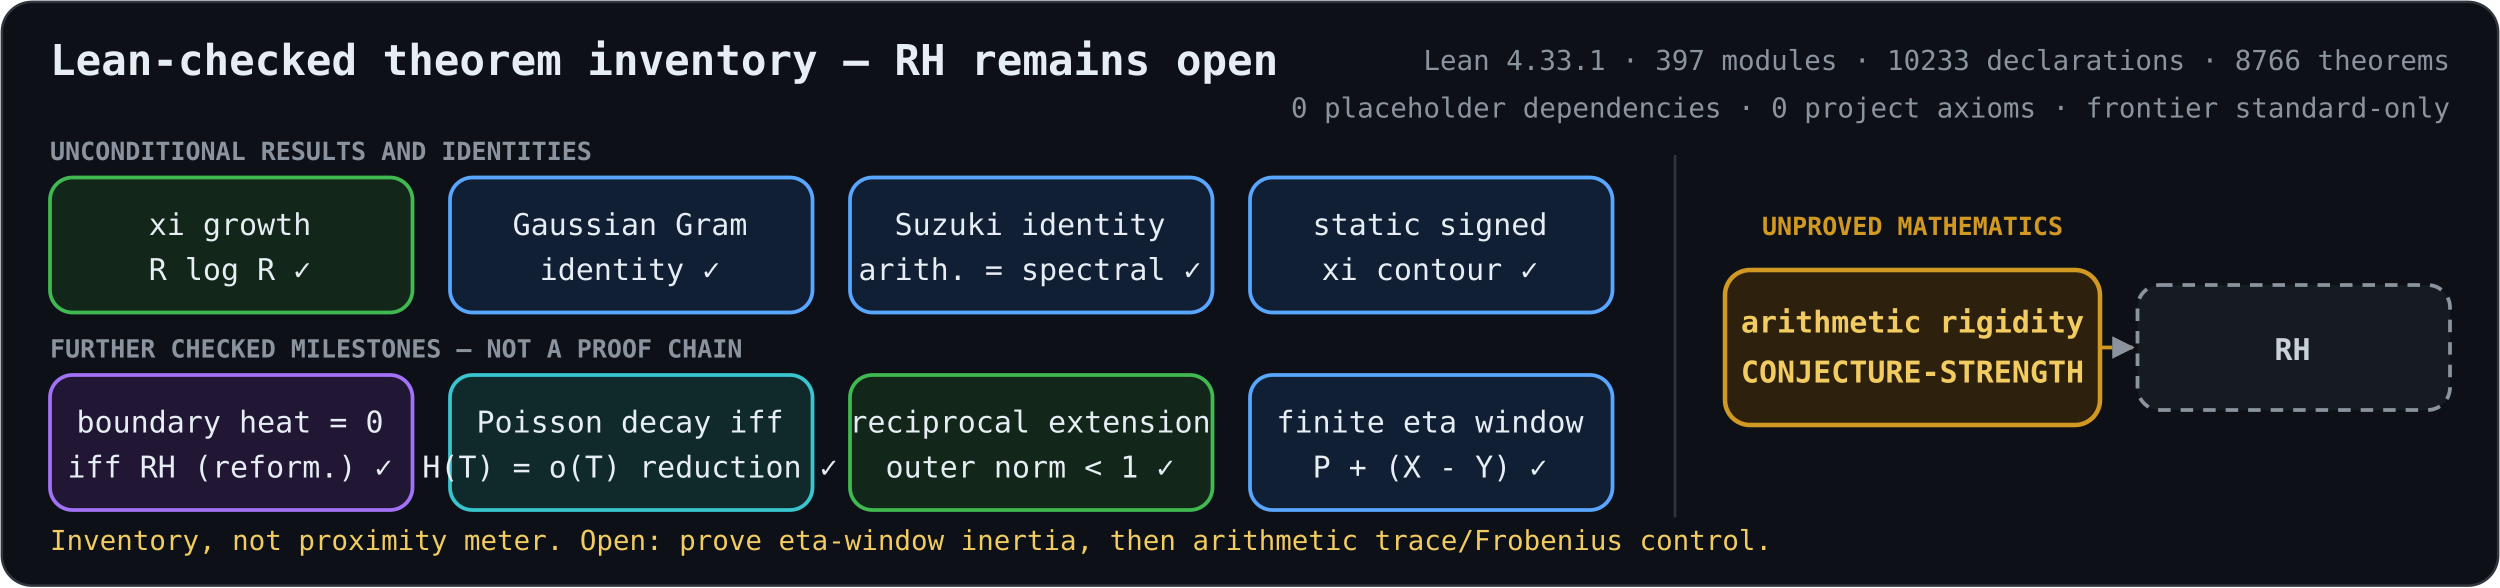
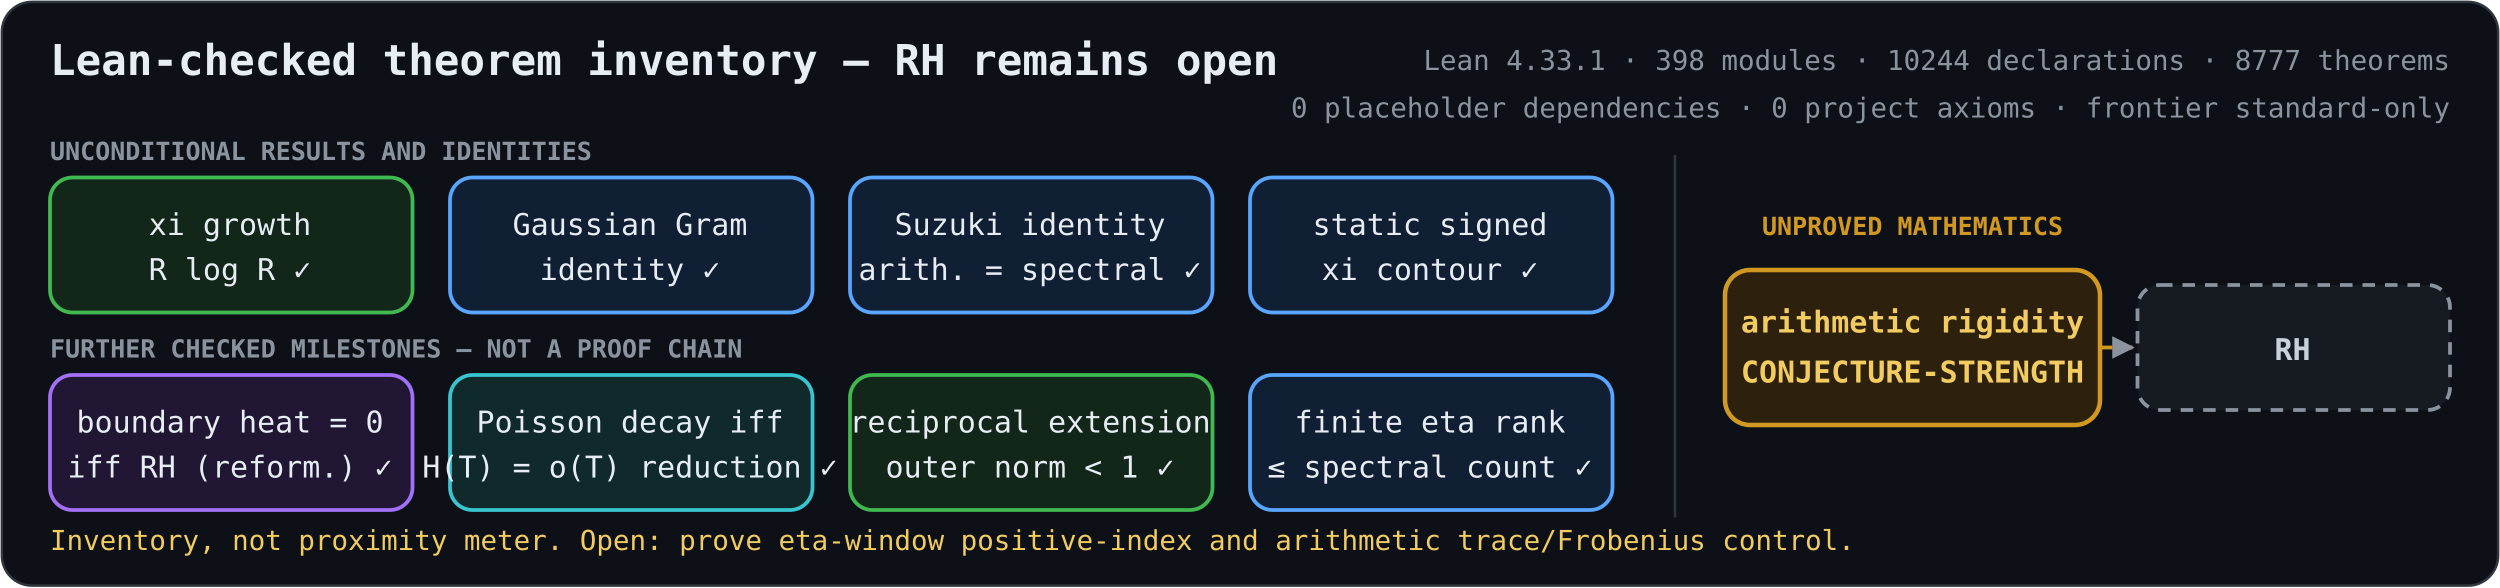
<svg xmlns="http://www.w3.org/2000/svg" role="img" aria-labelledby="title description" viewBox="0 0 1000 235">
  <defs>
    <marker id="arrow" viewBox="0 0 10 10" refX="9" refY="5" markerWidth="6" markerHeight="6" orient="auto-start-reverse">
      <path d="M 0 0 L 10 5 L 0 10 z" fill="#8b949e" />
    </marker>
    <style>
      .bg { fill: #0d1117; stroke: #30363d; }
      text { fill: #e6edf3; font-family: ui-monospace, SFMono-Regular, Menlo, Consolas, monospace; font-size: 12px; text-anchor: middle; }
      .heading { font-size: 17px; font-weight: 700; text-anchor: start; }
      .metrics { fill: #8b949e; font-size: 11px; text-anchor: end; }
      .proved rect { fill: #12261a; stroke: #3fb950; stroke-width: 1.5; }
      .proved.equivalence rect { fill: #211735; stroke: #a371f7; }
      .proved.bridge rect { fill: #111f35; stroke: #58a6ff; }
      .proved.reduction rect { fill: #102a2c; stroke: #39c5cf; }
      .open rect { fill: #2d210d; stroke: #d29922; stroke-width: 1.8; }
      .goal rect { fill: #161b22; stroke: #8b949e; stroke-width: 1.5; stroke-dasharray: 5 4; }
      .open text { fill: #f2cc60; font-weight: 700; }
      .goal text { fill: #c9d1d9; font-weight: 700; }
      .open-edge { fill: none; stroke: #d29922; stroke-width: 1.5; stroke-dasharray: 5 4; marker-end: url(#arrow); }
      .section { fill: #8b949e; font-size: 10px; font-weight: 700; text-anchor: start; }
      .gap-label { fill: #d29922; font-size: 10px; font-weight: 700; }
      .frontier { fill: #f2cc60; font-size: 11px; text-anchor: start; }
    </style>
  </defs>
  <rect class="bg" x="0.75" y="0.75" width="998.5" height="233.5" rx="12" />
  <text class="heading" x="20" y="30">Lean-checked theorem inventory — RH remains open</text>
-   <text class="metrics" x="980" y="28">Lean 4.33.1 · 397 modules · 10233 declarations · 8766 theorems</text>
+   <text class="metrics" x="980" y="28">Lean 4.33.1 · 398 modules · 10244 declarations · 8777 theorems</text>
  <text class="metrics" x="980" y="47">0 placeholder dependencies · 0 project axioms · frontier standard-only</text>
  <text class="section" x="20" y="64">UNCONDITIONAL RESULTS AND IDENTITIES</text>
  <text class="section" x="20" y="143">FURTHER CHECKED MILESTONES — NOT A PROOF CHAIN</text>
  <line x1="670" y1="62" x2="670" y2="207" stroke="#30363d" />
  <text class="gap-label" x="765" y="94">UNPROVED MATHEMATICS</text>
  <path class="open-edge" d="M840 139 H853" />
  <g class="proved unconditional">
    <rect x="20" y="71" width="145" height="54" rx="9" />
    <text x="92" y="94">xi growth</text>
    <text x="92" y="112">R log R  ✓</text>
  </g>
  <g class="proved bridge">
    <rect x="180" y="71" width="145" height="54" rx="9" />
    <text x="252" y="94">Gaussian Gram</text>
    <text x="252" y="112">identity  ✓</text>
  </g>
  <g class="proved bridge">
    <rect x="340" y="71" width="145" height="54" rx="9" />
    <text x="412" y="94">Suzuki identity</text>
    <text x="412" y="112">arith. = spectral  ✓</text>
  </g>
  <g class="proved bridge">
    <rect x="500" y="71" width="145" height="54" rx="9" />
    <text x="572" y="94">static signed</text>
    <text x="572" y="112">xi contour  ✓</text>
  </g>
  <g class="proved equivalence">
    <rect x="20" y="150" width="145" height="54" rx="9" />
    <text x="92" y="173">boundary heat = 0</text>
    <text x="92" y="191">iff RH (reform.)  ✓</text>
  </g>
  <g class="proved reduction">
    <rect x="180" y="150" width="145" height="54" rx="9" />
    <text x="252" y="173">Poisson decay iff</text>
    <text x="252" y="191">H(T) = o(T) reduction  ✓</text>
  </g>
  <g class="proved unconditional">
    <rect x="340" y="150" width="145" height="54" rx="9" />
    <text x="412" y="173">reciprocal extension</text>
    <text x="412" y="191">outer norm &lt; 1  ✓</text>
  </g>
  <g class="proved bridge">
    <rect x="500" y="150" width="145" height="54" rx="9" />
-     <text x="572" y="173">finite eta window</text>
-     <text x="572" y="191">P + (X - Y)  ✓</text>
+     <text x="572" y="173">finite eta rank</text>
+     <text x="572" y="191">≤ spectral count  ✓</text>
  </g>
  <g class="open">
    <rect x="690" y="108" width="150" height="62" rx="10" />
    <text x="765" y="133">arithmetic rigidity</text>
    <text x="765" y="153">CONJECTURE-STRENGTH</text>
  </g>
  <g class="goal">
    <rect x="855" y="114" width="125" height="50" rx="9" />
    <text x="917" y="144">RH</text>
  </g>
-   <text class="frontier" x="20" y="220">Inventory, not proximity meter. Open: prove eta-window inertia, then arithmetic trace/Frobenius control.</text>
+   <text class="frontier" x="20" y="220">Inventory, not proximity meter. Open: prove eta-window positive-index and arithmetic trace/Frobenius control.</text>
</svg>
